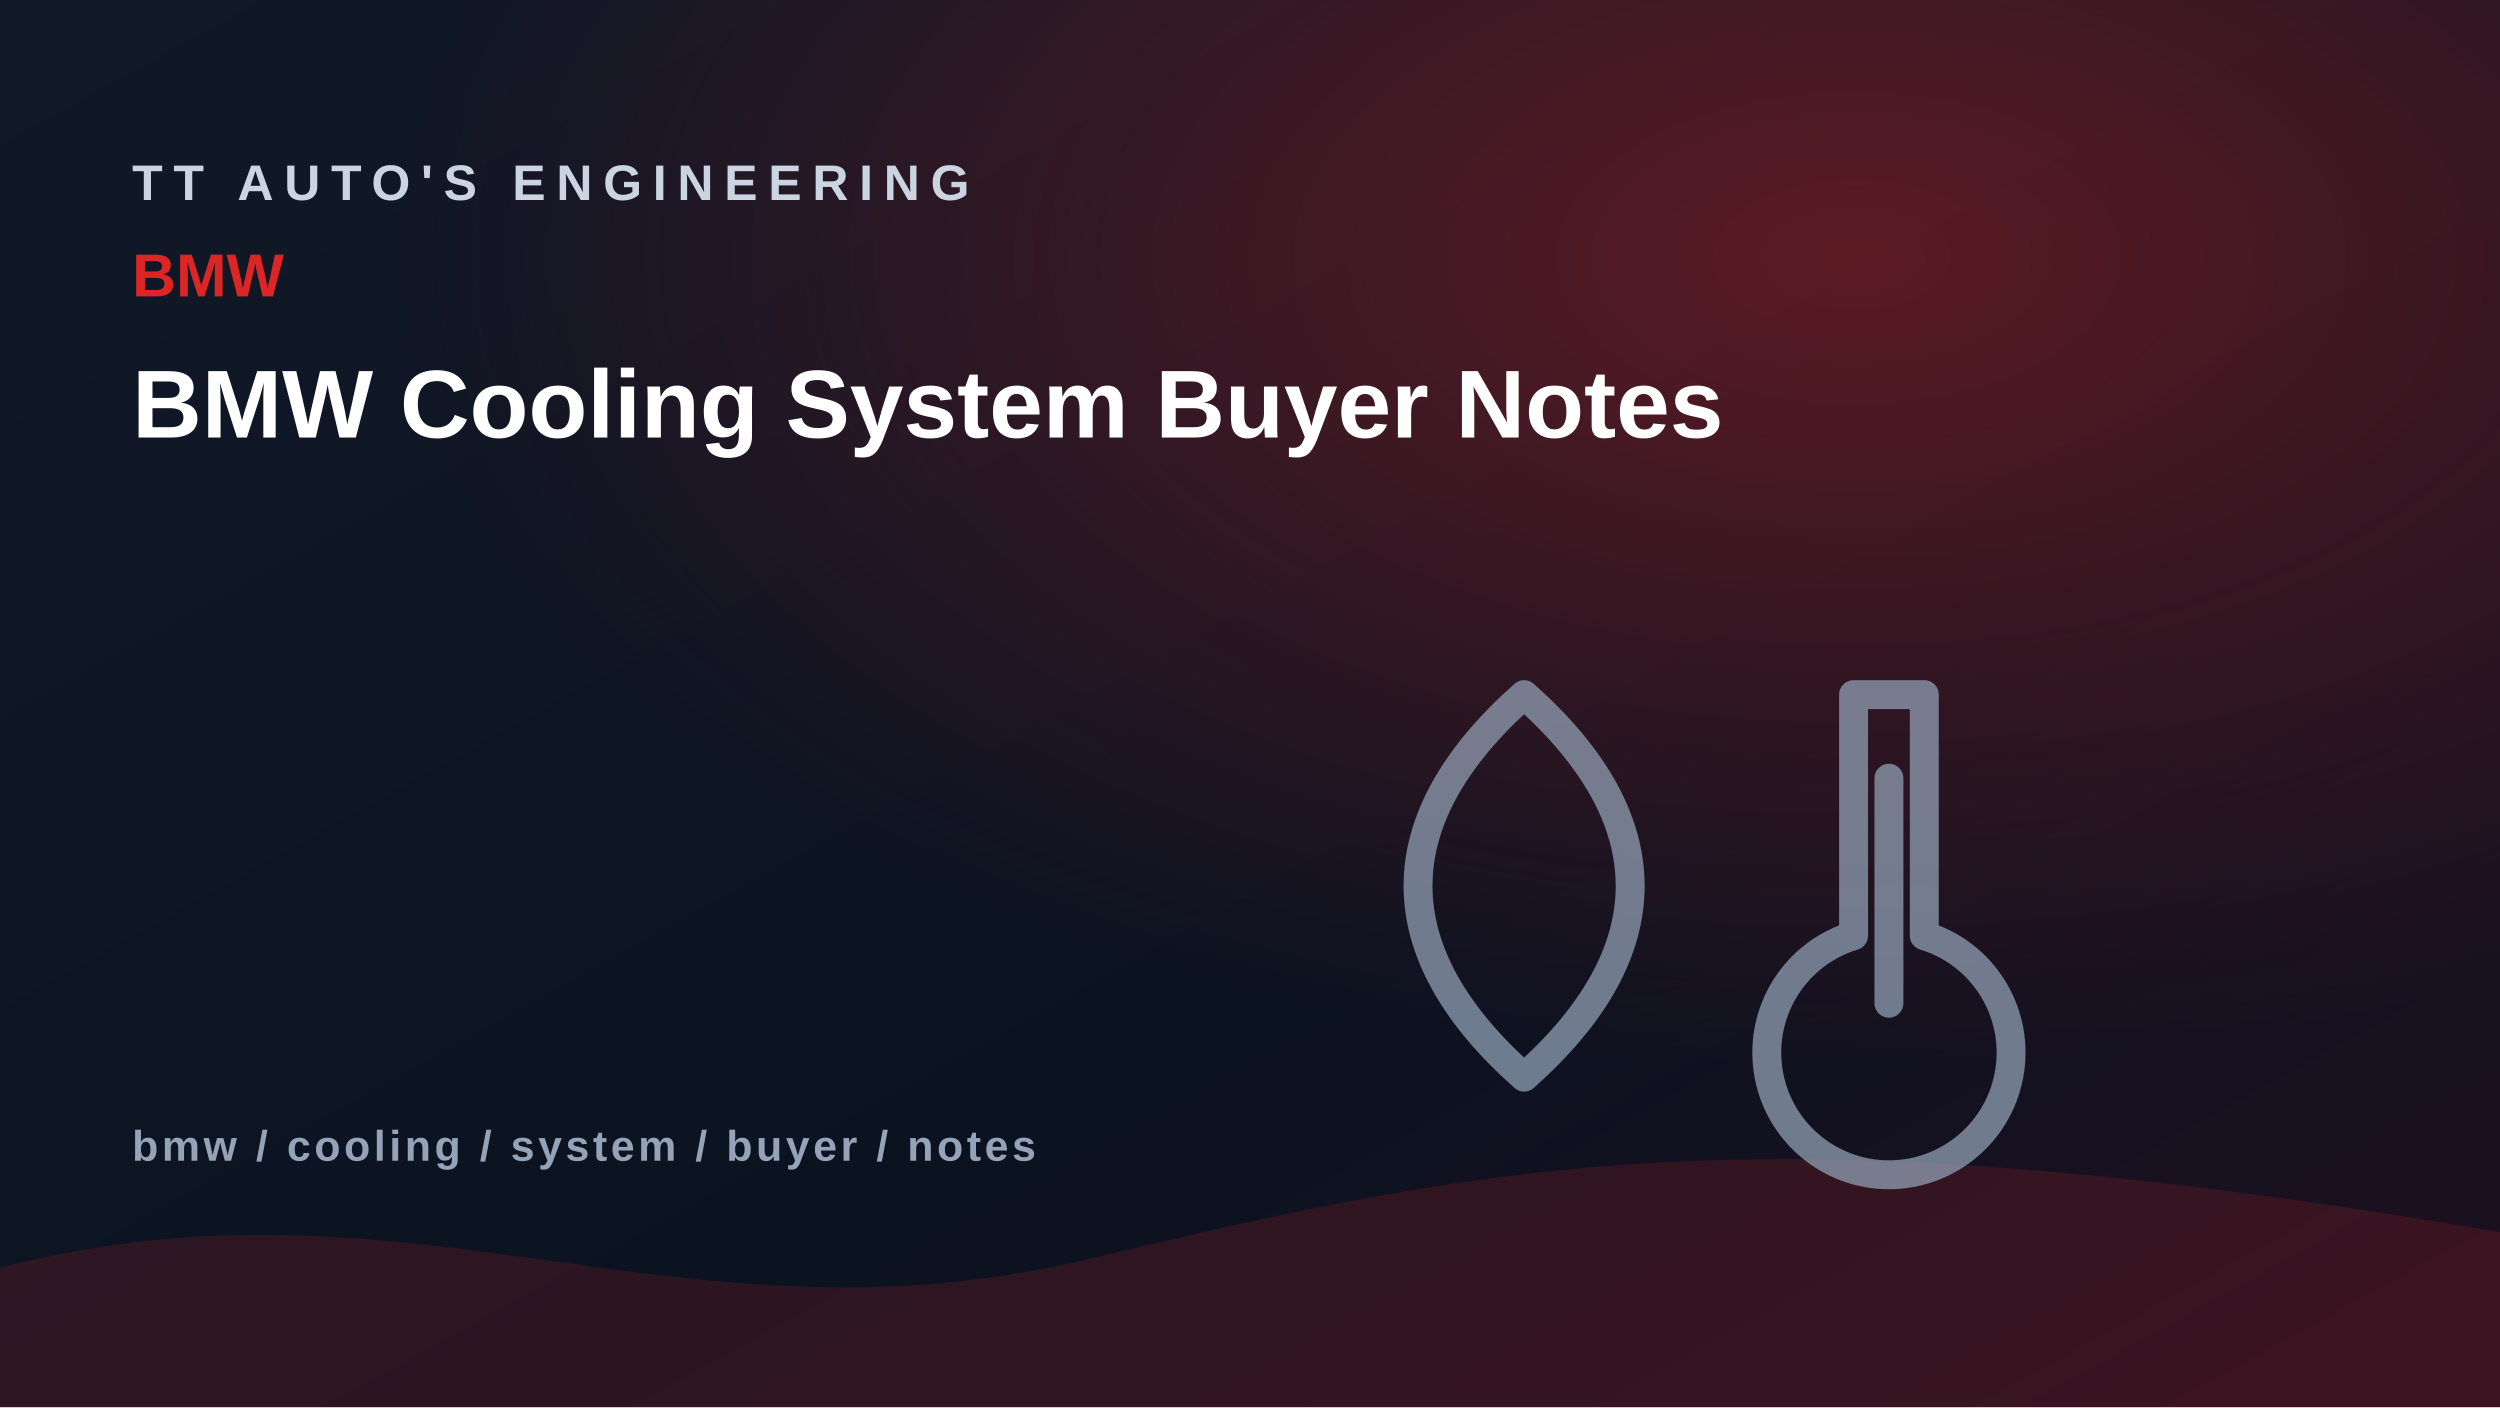
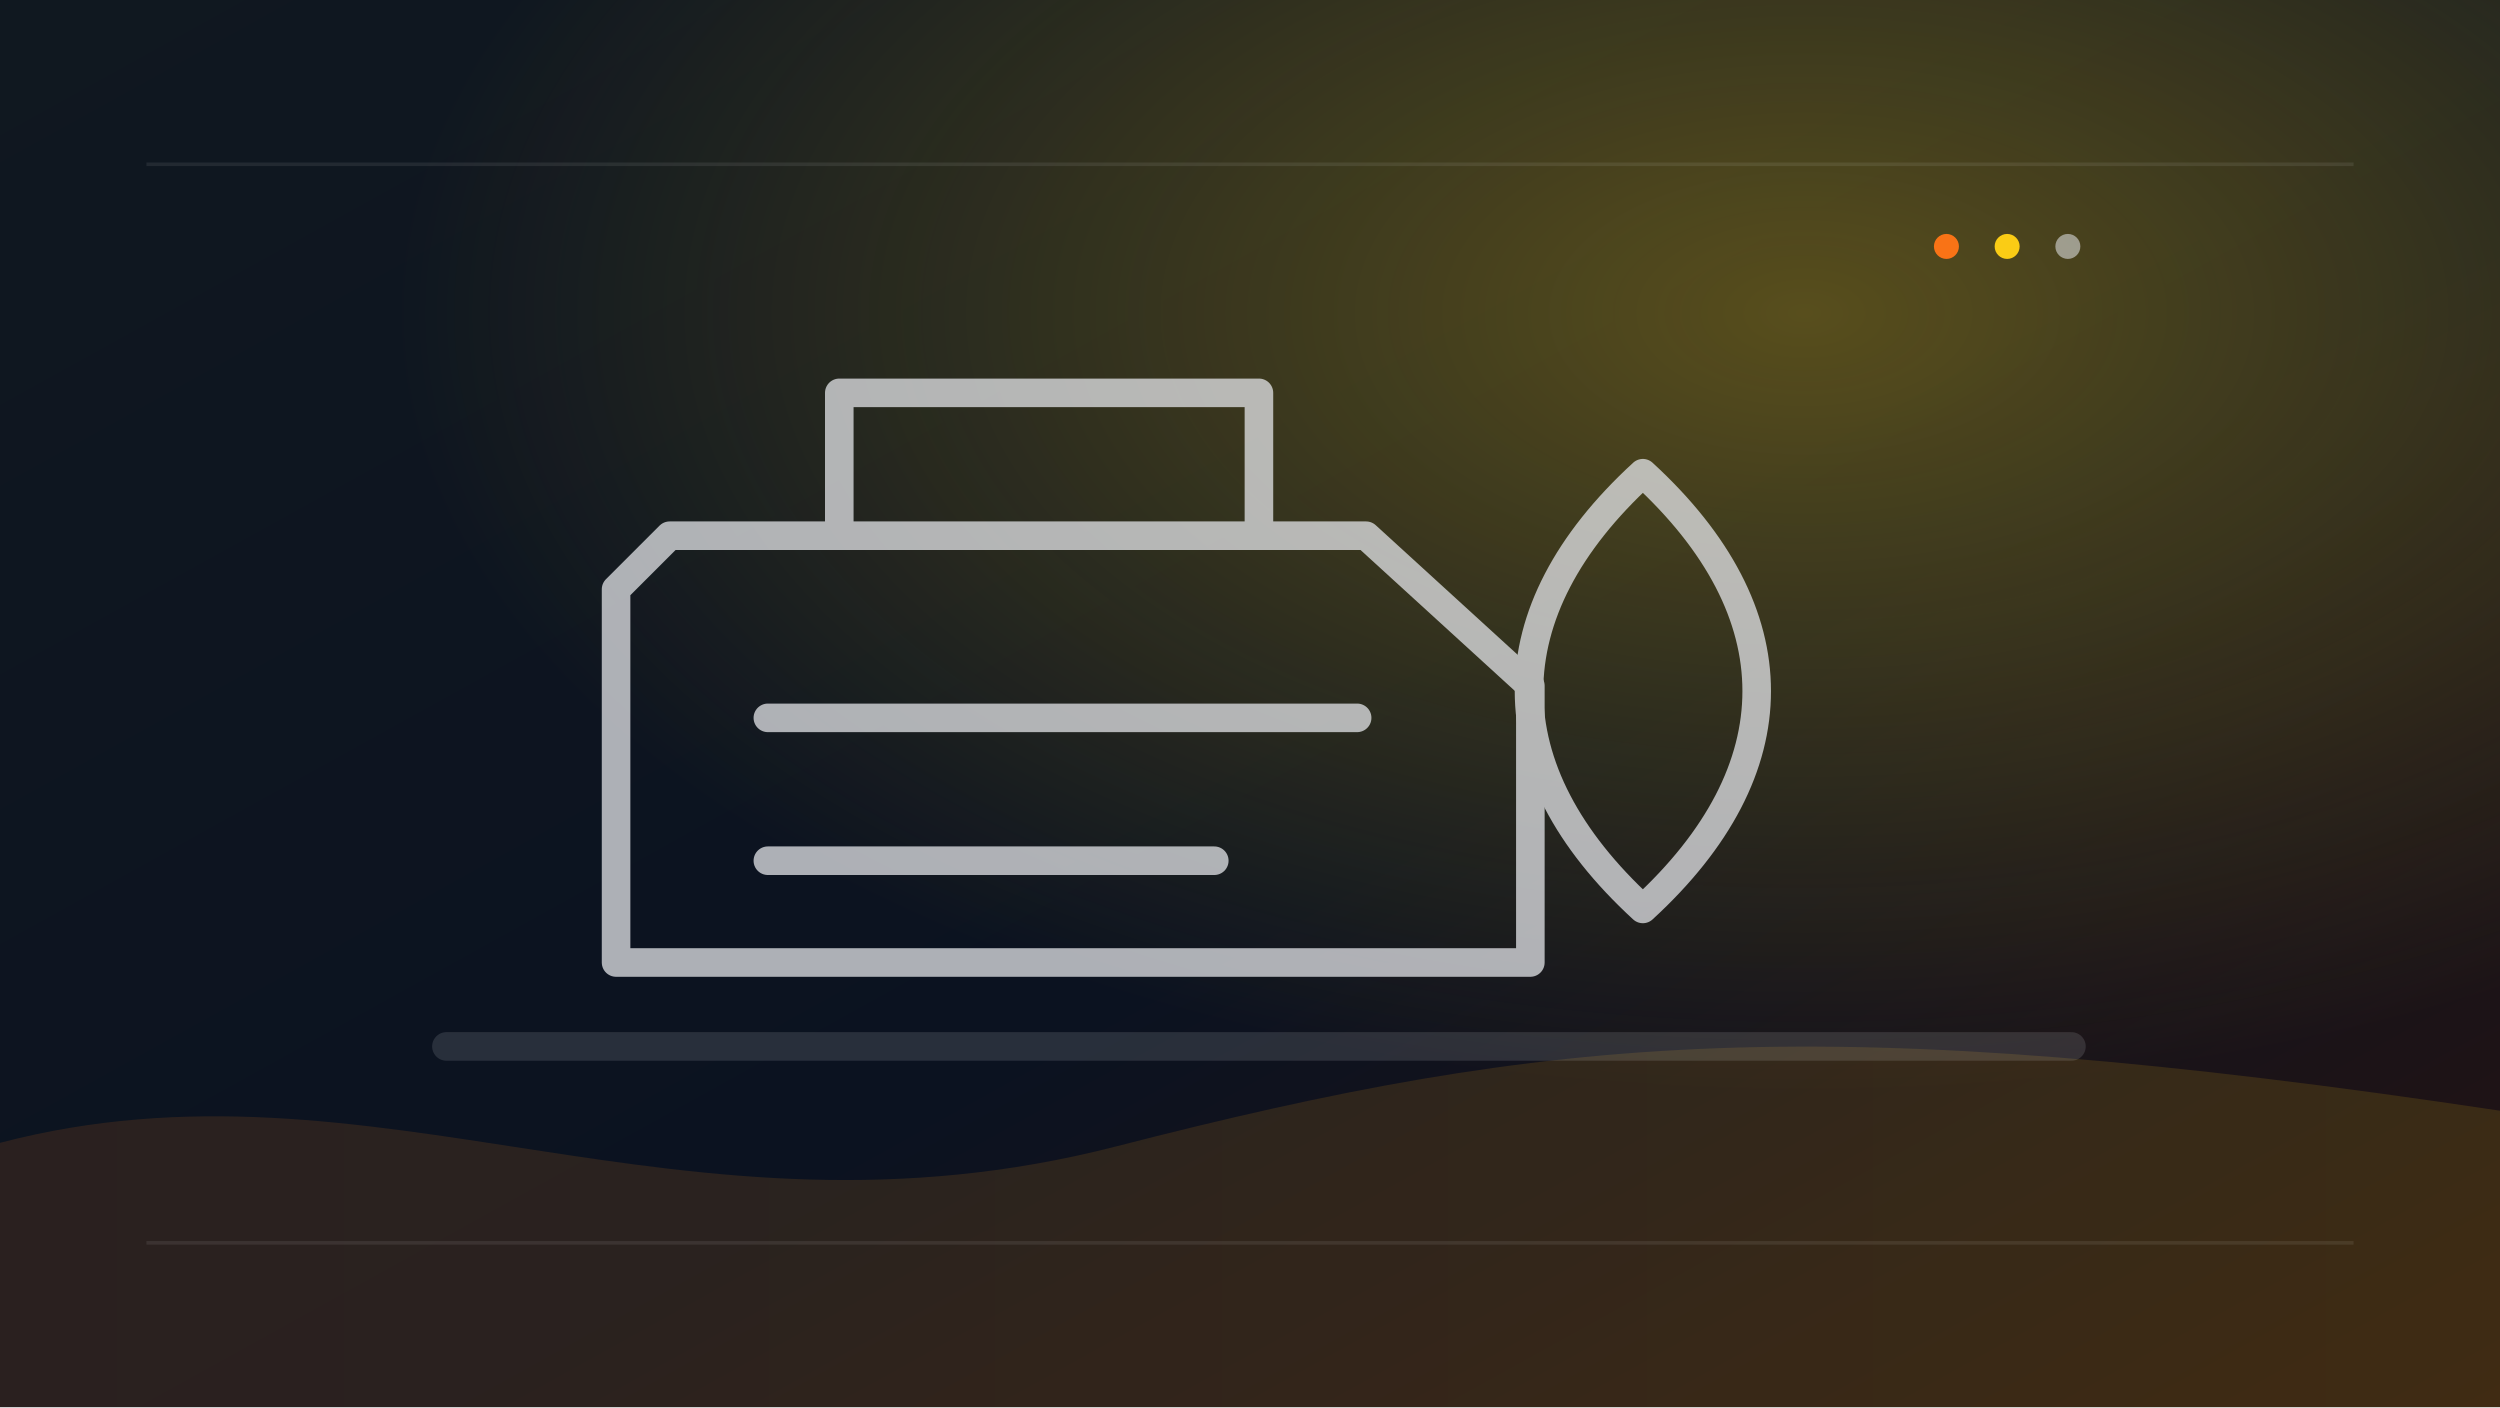
<svg xmlns="http://www.w3.org/2000/svg" width="1400" height="788" viewBox="0 0 1400 788">
  <defs>
-     <linearGradient id="g" x1="0" x2="1" y1="0" y2="1">
-       <stop stop-color="#111827" />
-       <stop offset="0.62" stop-color="#0b1220" />
-       <stop offset="1" stop-color="#1f1020" />
+     <linearGradient id="bg" x1="0" x2="1" y1="0" y2="1">
+       <stop stop-color="#101820" />
+       <stop offset=".58" stop-color="#0b1220" />
+       <stop offset="1" stop-color="#251312" />
    </linearGradient>
-     <radialGradient id="r" cx="74%" cy="18%" r="58%">
-       <stop stop-color="#dc2626" stop-opacity="0.38" />
-       <stop offset="1" stop-color="#dc2626" stop-opacity="0" />
+     <radialGradient id="glow" cx="72%" cy="22%" r="56%">
+       <stop stop-color="#facc15" stop-opacity=".32" />
+       <stop offset="1" stop-color="#facc15" stop-opacity="0" />
    </radialGradient>
+     <linearGradient id="line" x1="0" x2="1">
+       <stop stop-color="#f97316" />
+       <stop offset="1" stop-color="#facc15" />
+     </linearGradient>
  </defs>
-   <rect width="1400" height="788" fill="url(#g)" />
-   <rect width="1400" height="788" fill="url(#r)" />
-   <path d="M0 710 C 230 650 380 760 610 705 S 990 620 1400 690 L 1400 788 L 0 788 Z" fill="#dc2626" opacity="0.16" />
-   <g fill="none" stroke="#94a3b8" stroke-width="18" stroke-linecap="round" stroke-linejoin="round" opacity="0.72" transform="translate(570 92) scale(0.9)">
-     <path d="M315 330c88 78 88 160 0 238-88-78-88-160 0-238z" />
-     <path d="M520 330v150a76 76 0 1 0 44 0V330z" />
-     <path d="M542 382v140" />
+   <rect width="1400" height="788" fill="url(#bg)" />
+   <rect width="1400" height="788" fill="url(#glow)" />
+   <path d="M0 640 C 210 585 380 705 625 642 S 1020 565 1400 622 L1400 788 L0 788Z" fill="url(#line)" opacity=".13" />
+   <path d="M82 92h1236M82 696h1236" stroke="#fff" stroke-opacity=".08" stroke-width="2" />
+   <g opacity=".74" fill="none" stroke="#e5e7eb" stroke-width="16" stroke-linecap="round" stroke-linejoin="round">
+     <path d="M375 300h390l92 84v155H345V330z" />
+     <path d="M470 300v-80h235v80M430 402h330M430 482h250" />
+     <path d="M920 265c85 78 85 166 0 244-85-78-85-166 0-244z" />
+     <path d="M250 586h910" opacity=".18" />
  </g>
-   <text x="74" y="112" class="eyebrow">TT AUTO'S ENGINEERING</text>
-   <text x="74" y="166" class="kicker">BMW</text>
-   <text x="74" y="245" class="title">BMW Cooling System Buyer Notes</text>
-   <text x="74" y="650" class="slug">bmw / cooling / system / buyer / notes</text>
-   <style>.eyebrow{font:700 28px Arial,sans-serif;fill:#cbd5e1;letter-spacing:6px}.kicker{font:800 34px Arial,sans-serif;fill:#dc2626}.title{font:900 54px Arial,sans-serif;fill:#fff}.slug{font:700 24px Arial,sans-serif;fill:#94a3b8;letter-spacing:2px}</style>
+   <circle cx="1090" cy="138" r="7" fill="#f97316" />
+   <circle cx="1124" cy="138" r="7" fill="#facc15" />
+   <circle cx="1158" cy="138" r="7" fill="#e5e7eb" opacity=".55" />
</svg>
